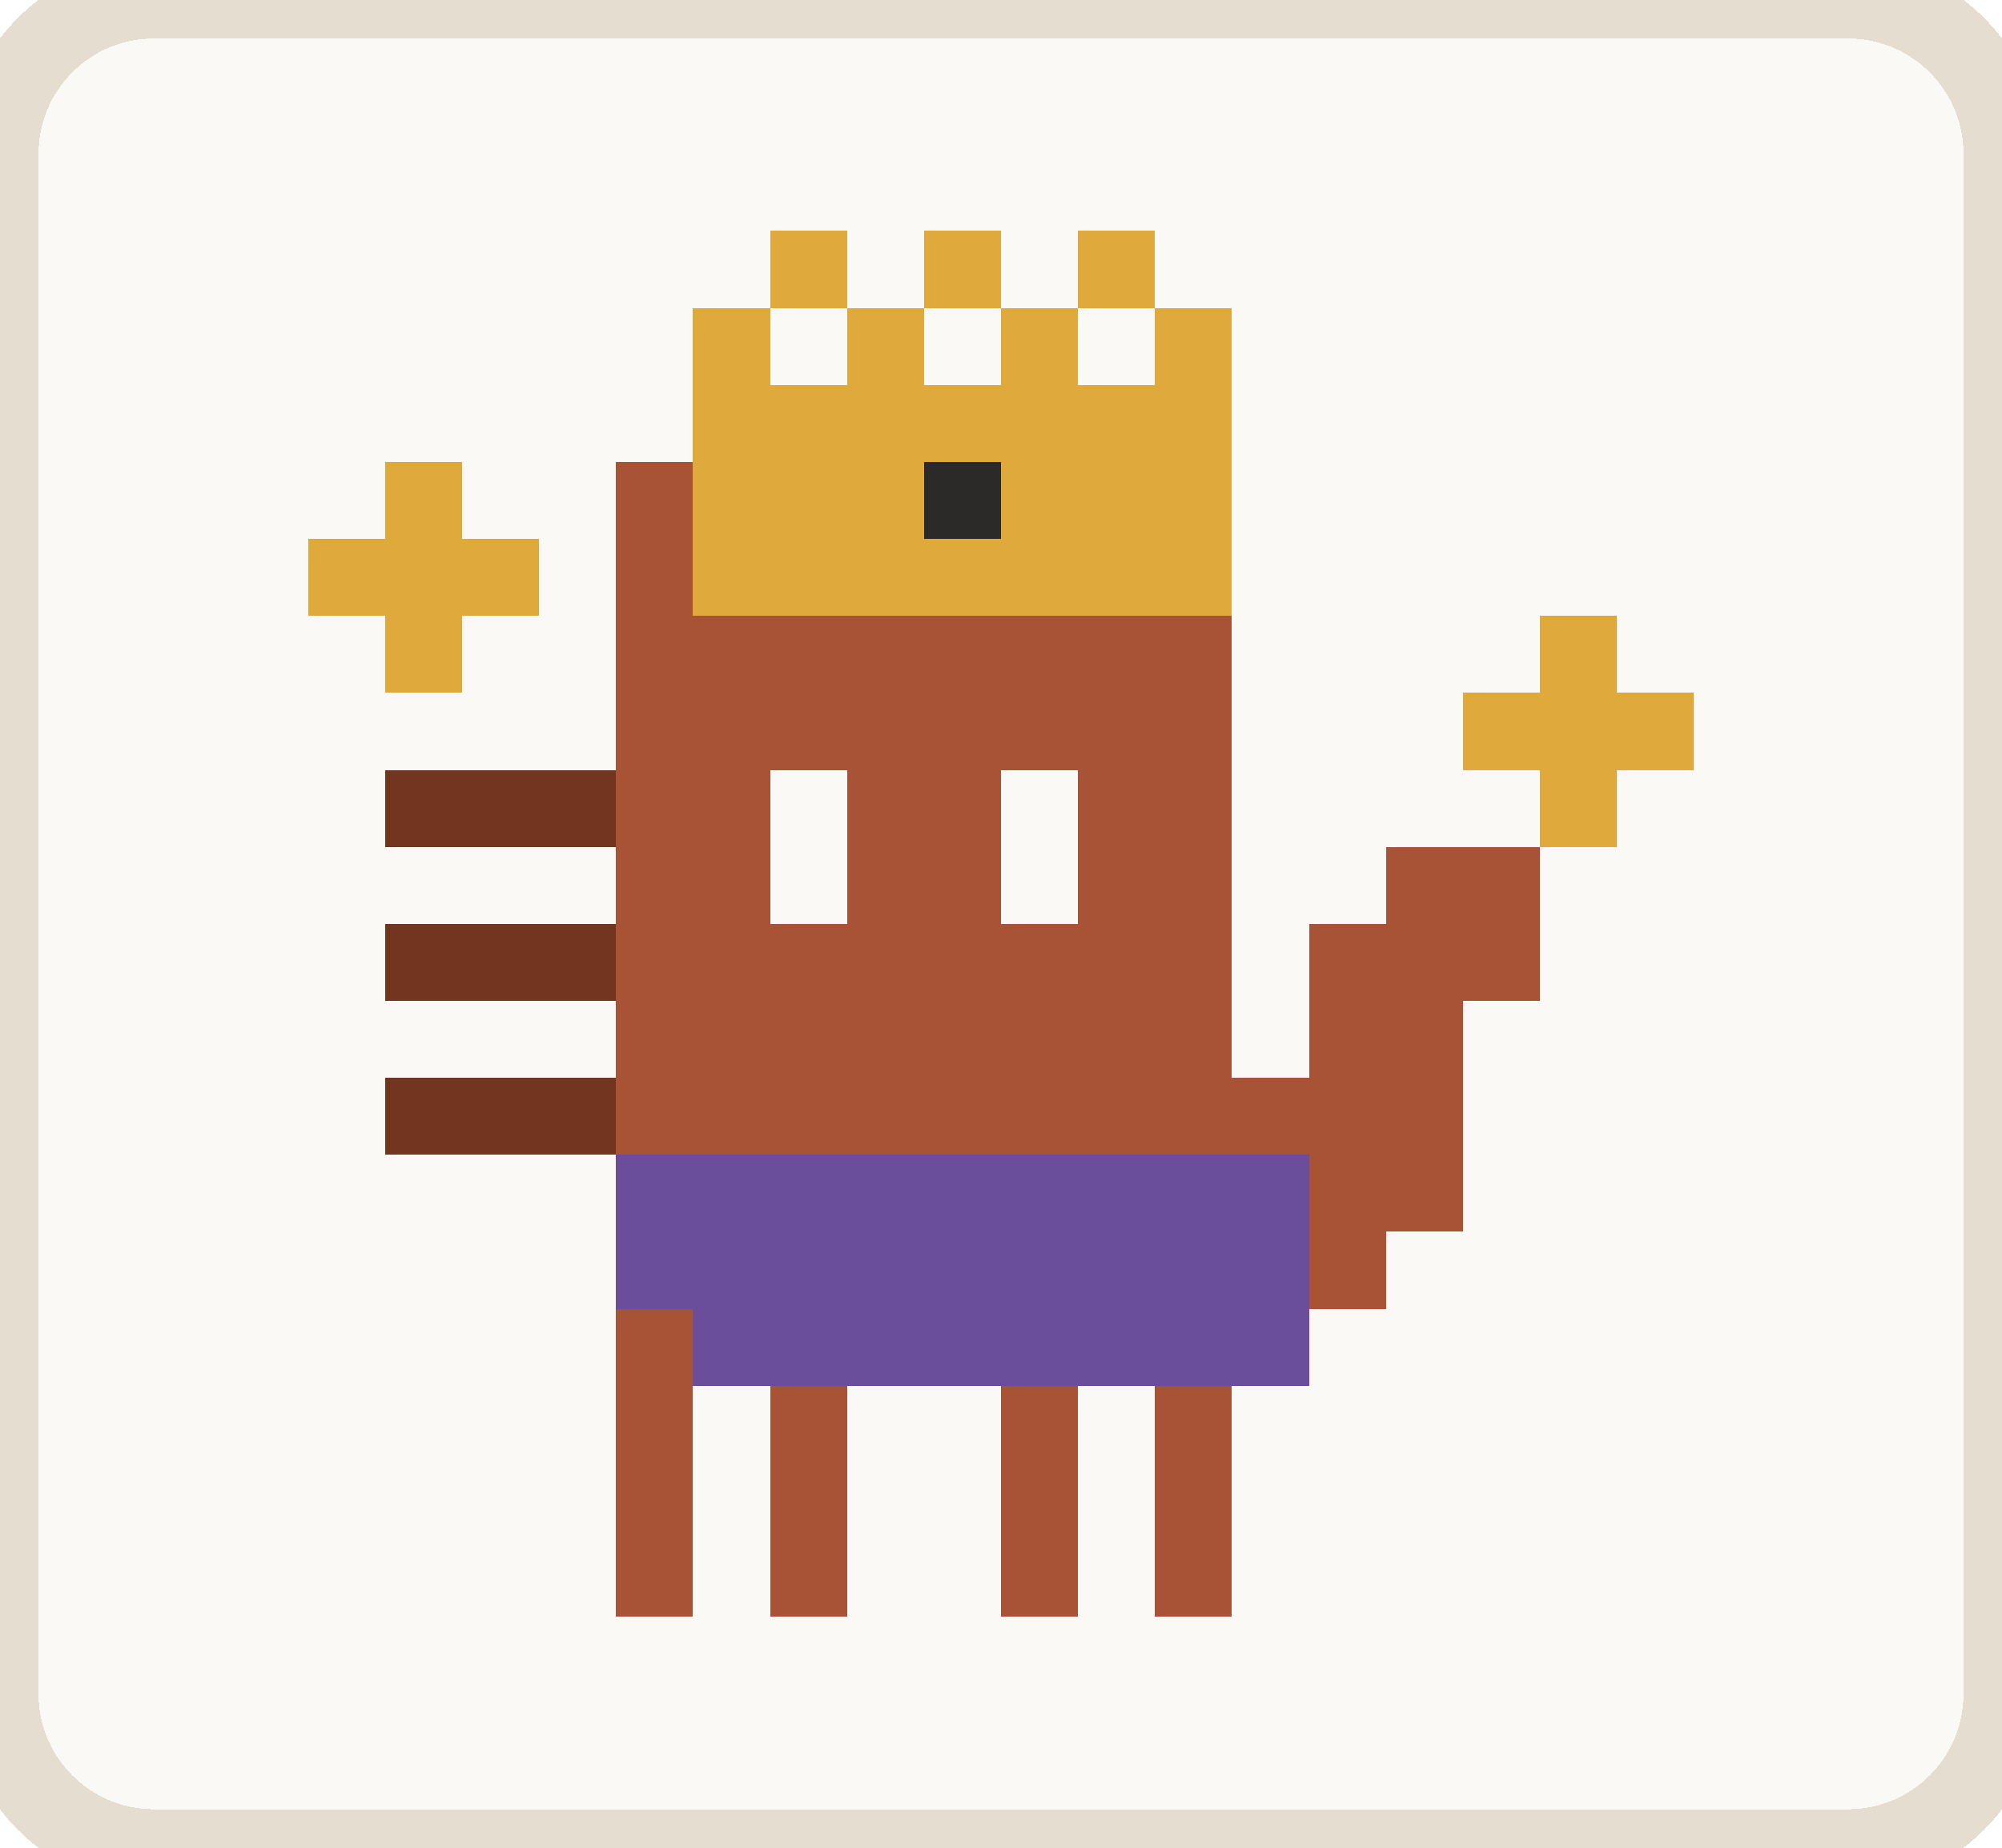
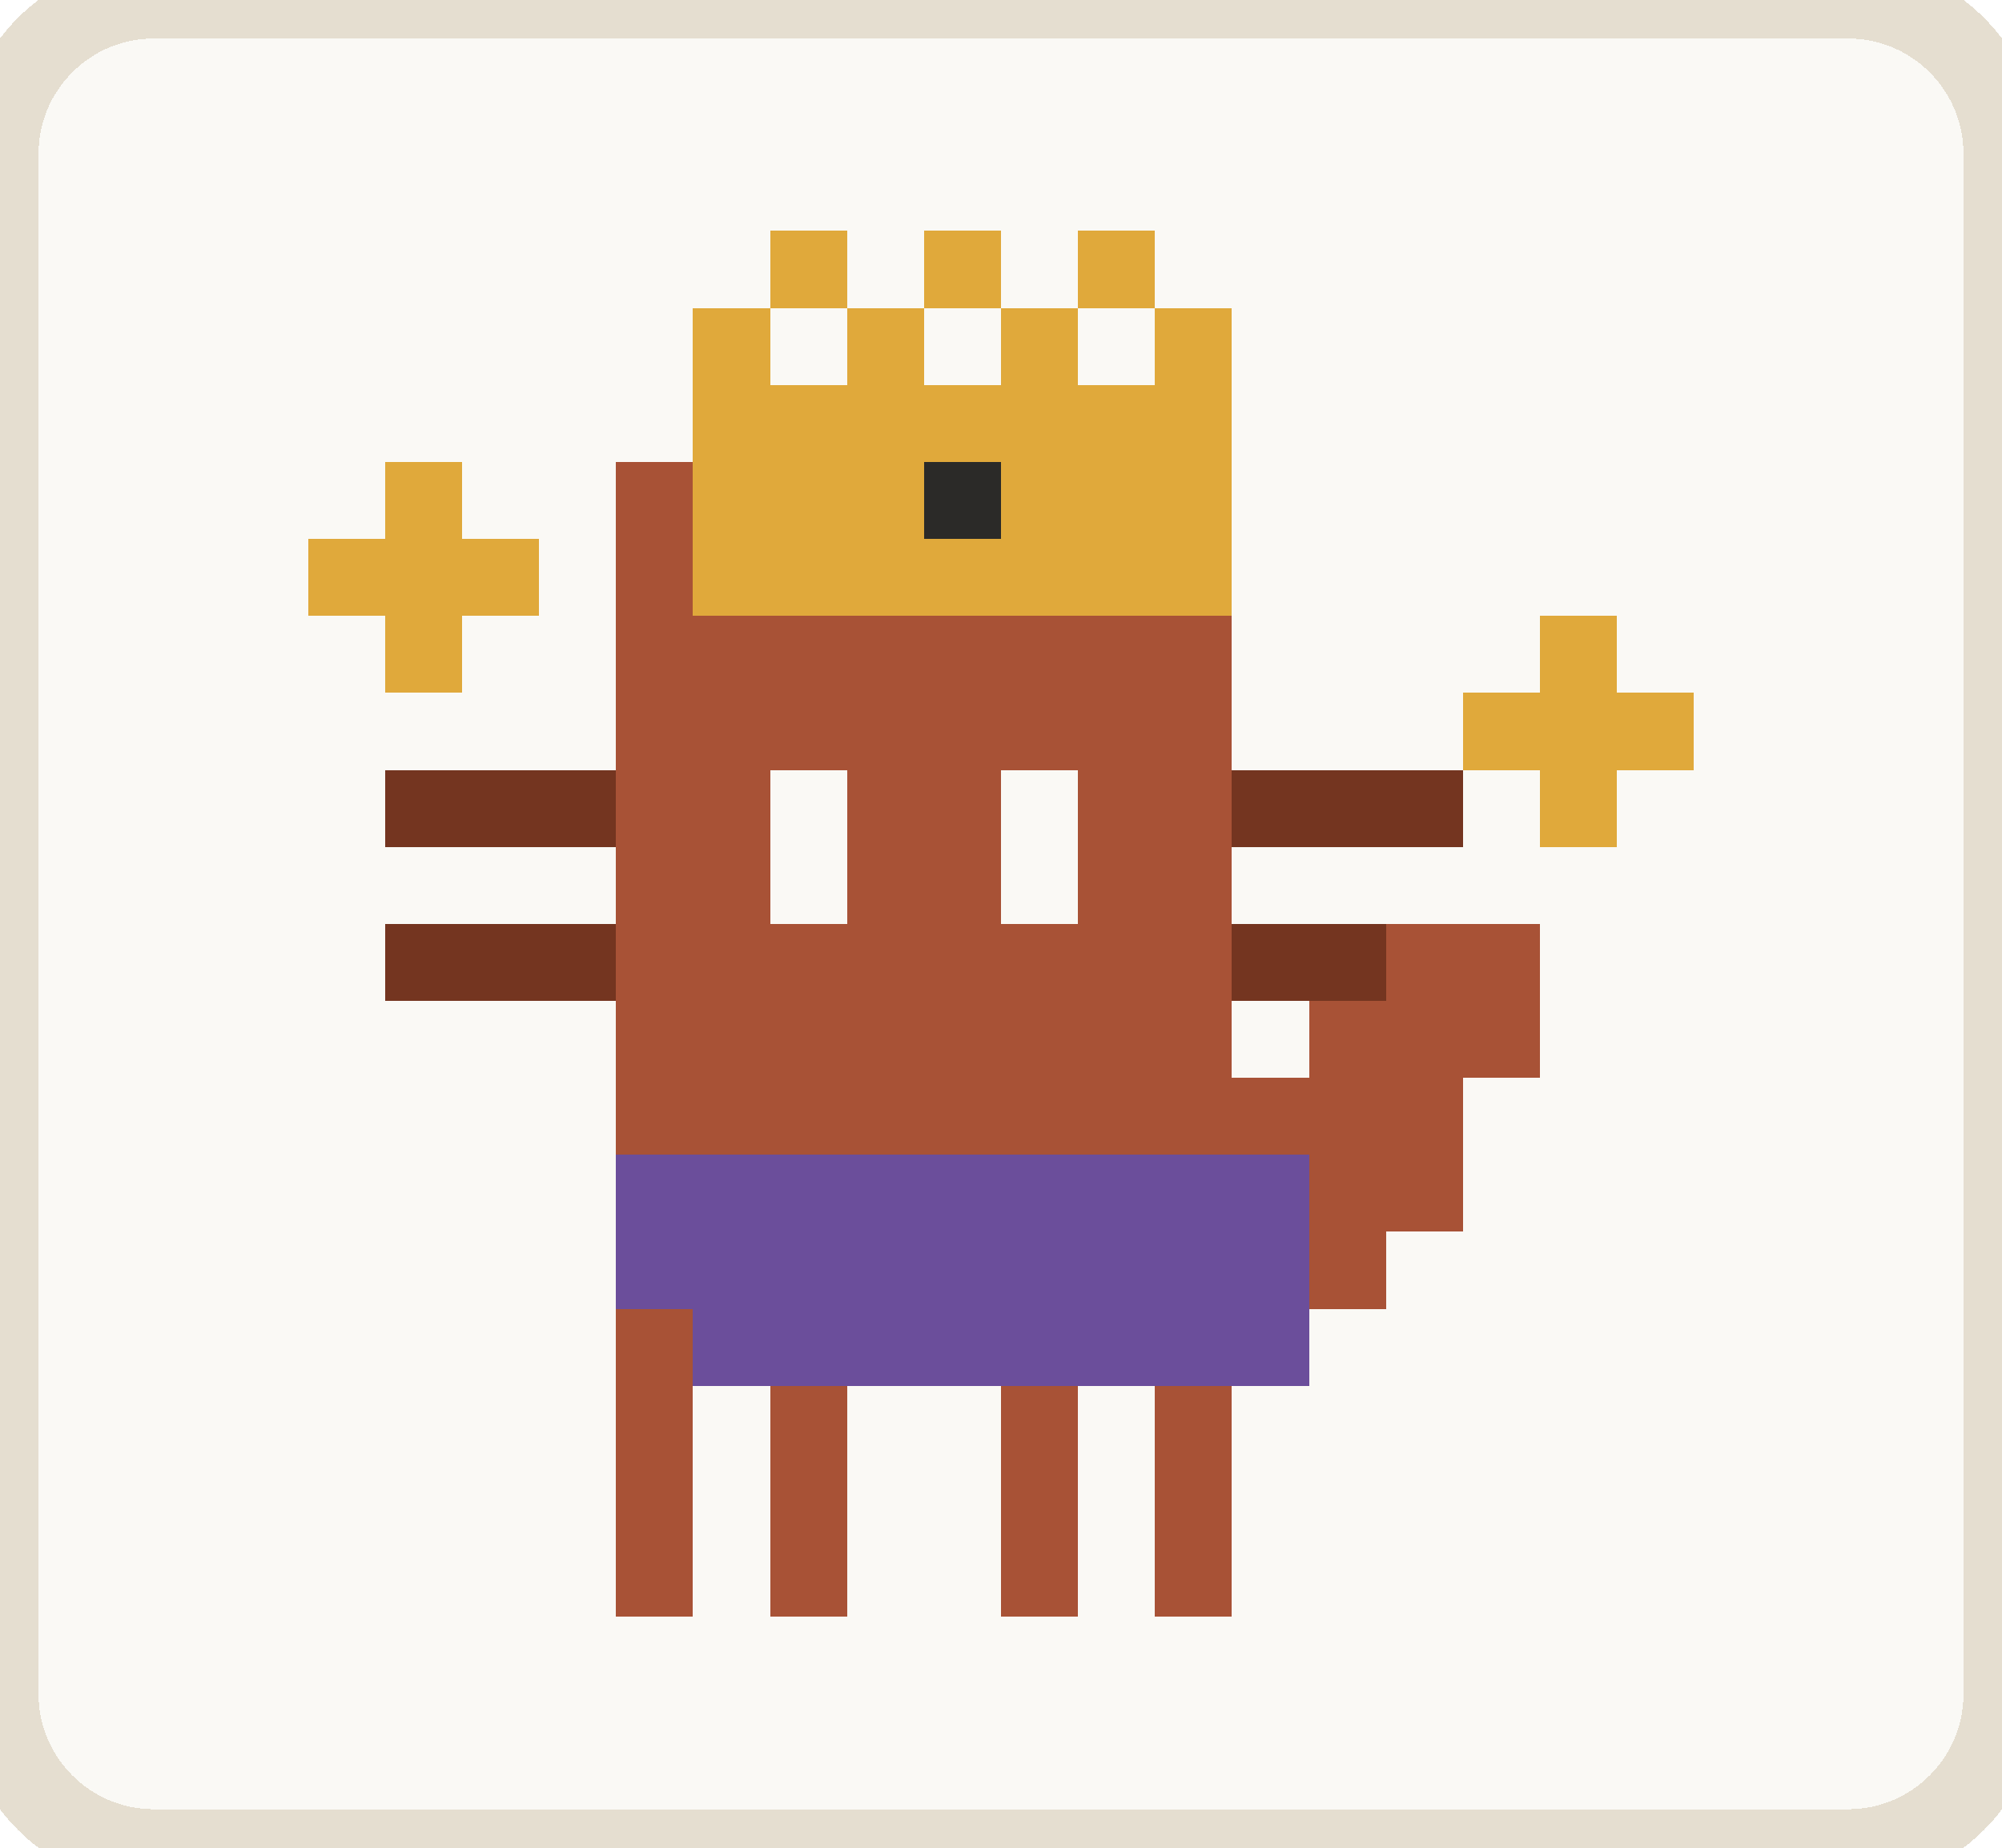
<svg xmlns="http://www.w3.org/2000/svg" viewBox="0 0 26 24" width="208" height="192" shape-rendering="crispEdges" role="img" aria-label="Кот-опус: Работает всю ночь, к утру всё зелёное">
  <rect width="26" height="24" rx="2" fill="#FAF9F5" stroke="#E5DED0" />
  <g transform="translate(2 2)">
    <rect x="8" y="1" width="1" height="1" fill="#E0A93B" />
    <rect x="10" y="1" width="1" height="1" fill="#E0A93B" />
    <rect x="12" y="1" width="1" height="1" fill="#E0A93B" />
    <rect x="7" y="2" width="1" height="1" fill="#E0A93B" />
    <rect x="9" y="2" width="1" height="1" fill="#E0A93B" />
    <rect x="11" y="2" width="1" height="1" fill="#E0A93B" />
    <rect x="13" y="2" width="1" height="1" fill="#E0A93B" />
    <rect x="7" y="3" width="7" height="1" fill="#E0A93B" />
    <rect x="3" y="4" width="1" height="1" fill="#E0A93B" />
    <rect x="6" y="4" width="1" height="1" fill="#A85236" />
    <rect x="7" y="4" width="3" height="1" fill="#E0A93B" />
    <rect x="10" y="4" width="1" height="1" fill="#2B2A28" />
    <rect x="11" y="4" width="3" height="1" fill="#E0A93B" />
    <rect x="2" y="5" width="3" height="1" fill="#E0A93B" />
    <rect x="6" y="5" width="1" height="1" fill="#A85236" />
    <rect x="7" y="5" width="7" height="1" fill="#E0A93B" />
    <rect x="3" y="6" width="1" height="1" fill="#E0A93B" />
    <rect x="6" y="6" width="8" height="1" fill="#A85236" />
    <rect x="18" y="6" width="1" height="1" fill="#E0A93B" />
    <rect x="6" y="7" width="8" height="1" fill="#A85236" />
    <rect x="17" y="7" width="3" height="1" fill="#E0A93B" />
    <rect x="3" y="8" width="3" height="1" fill="#743520" />
    <rect x="6" y="8" width="2" height="1" fill="#A85236" />
    <rect x="8" y="8" width="1" height="1" fill="#FAF9F5" />
    <rect x="9" y="8" width="2" height="1" fill="#A85236" />
    <rect x="11" y="8" width="1" height="1" fill="#FAF9F5" />
    <rect x="12" y="8" width="2" height="1" fill="#A85236" />
+     <rect x="14" y="8" width="3" height="1" fill="#743520" />
    <rect x="18" y="8" width="1" height="1" fill="#E0A93B" />
    <rect x="6" y="9" width="2" height="1" fill="#A85236" />
    <rect x="8" y="9" width="1" height="1" fill="#FAF9F5" />
    <rect x="9" y="9" width="2" height="1" fill="#A85236" />
    <rect x="11" y="9" width="1" height="1" fill="#FAF9F5" />
    <rect x="12" y="9" width="2" height="1" fill="#A85236" />
-     <rect x="16" y="9" width="2" height="1" fill="#A85236" />
    <rect x="3" y="10" width="3" height="1" fill="#743520" />
    <rect x="6" y="10" width="8" height="1" fill="#A85236" />
-     <rect x="15" y="10" width="3" height="1" fill="#A85236" />
+     <rect x="14" y="10" width="2" height="1" fill="#743520" />
+     <rect x="16" y="10" width="2" height="1" fill="#A85236" />
    <rect x="6" y="11" width="8" height="1" fill="#A85236" />
-     <rect x="15" y="11" width="2" height="1" fill="#A85236" />
-     <rect x="3" y="12" width="3" height="1" fill="#743520" />
+     <rect x="15" y="11" width="3" height="1" fill="#A85236" />
    <rect x="6" y="12" width="11" height="1" fill="#A85236" />
    <rect x="6" y="13" width="9" height="1" fill="#6B4E9B" />
    <rect x="15" y="13" width="2" height="1" fill="#A85236" />
    <rect x="6" y="14" width="9" height="1" fill="#6B4E9B" />
    <rect x="15" y="14" width="1" height="1" fill="#A85236" />
    <rect x="6" y="15" width="1" height="1" fill="#A85236" />
    <rect x="7" y="15" width="8" height="1" fill="#6B4E9B" />
    <rect x="6" y="16" width="1" height="1" fill="#A85236" />
    <rect x="8" y="16" width="1" height="1" fill="#A85236" />
    <rect x="11" y="16" width="1" height="1" fill="#A85236" />
    <rect x="13" y="16" width="1" height="1" fill="#A85236" />
    <rect x="6" y="17" width="1" height="1" fill="#A85236" />
    <rect x="8" y="17" width="1" height="1" fill="#A85236" />
    <rect x="11" y="17" width="1" height="1" fill="#A85236" />
    <rect x="13" y="17" width="1" height="1" fill="#A85236" />
    <rect x="6" y="18" width="1" height="1" fill="#A85236" />
    <rect x="8" y="18" width="1" height="1" fill="#A85236" />
    <rect x="11" y="18" width="1" height="1" fill="#A85236" />
    <rect x="13" y="18" width="1" height="1" fill="#A85236" />
  </g>
</svg>
